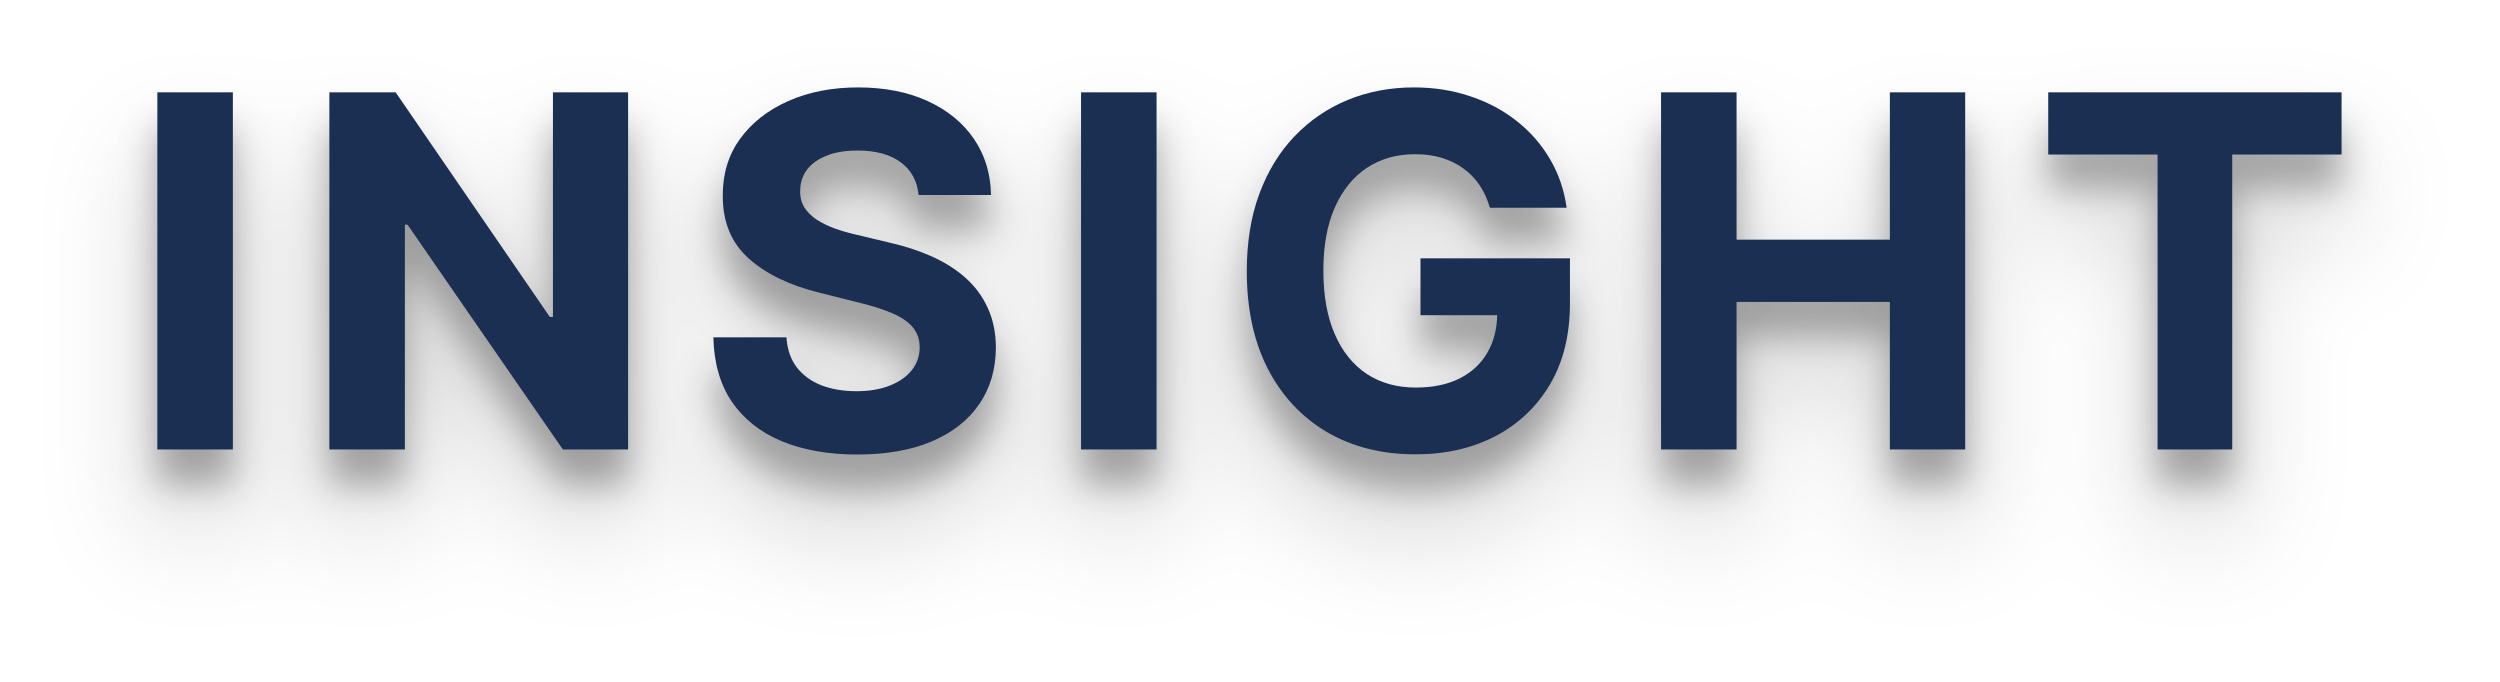
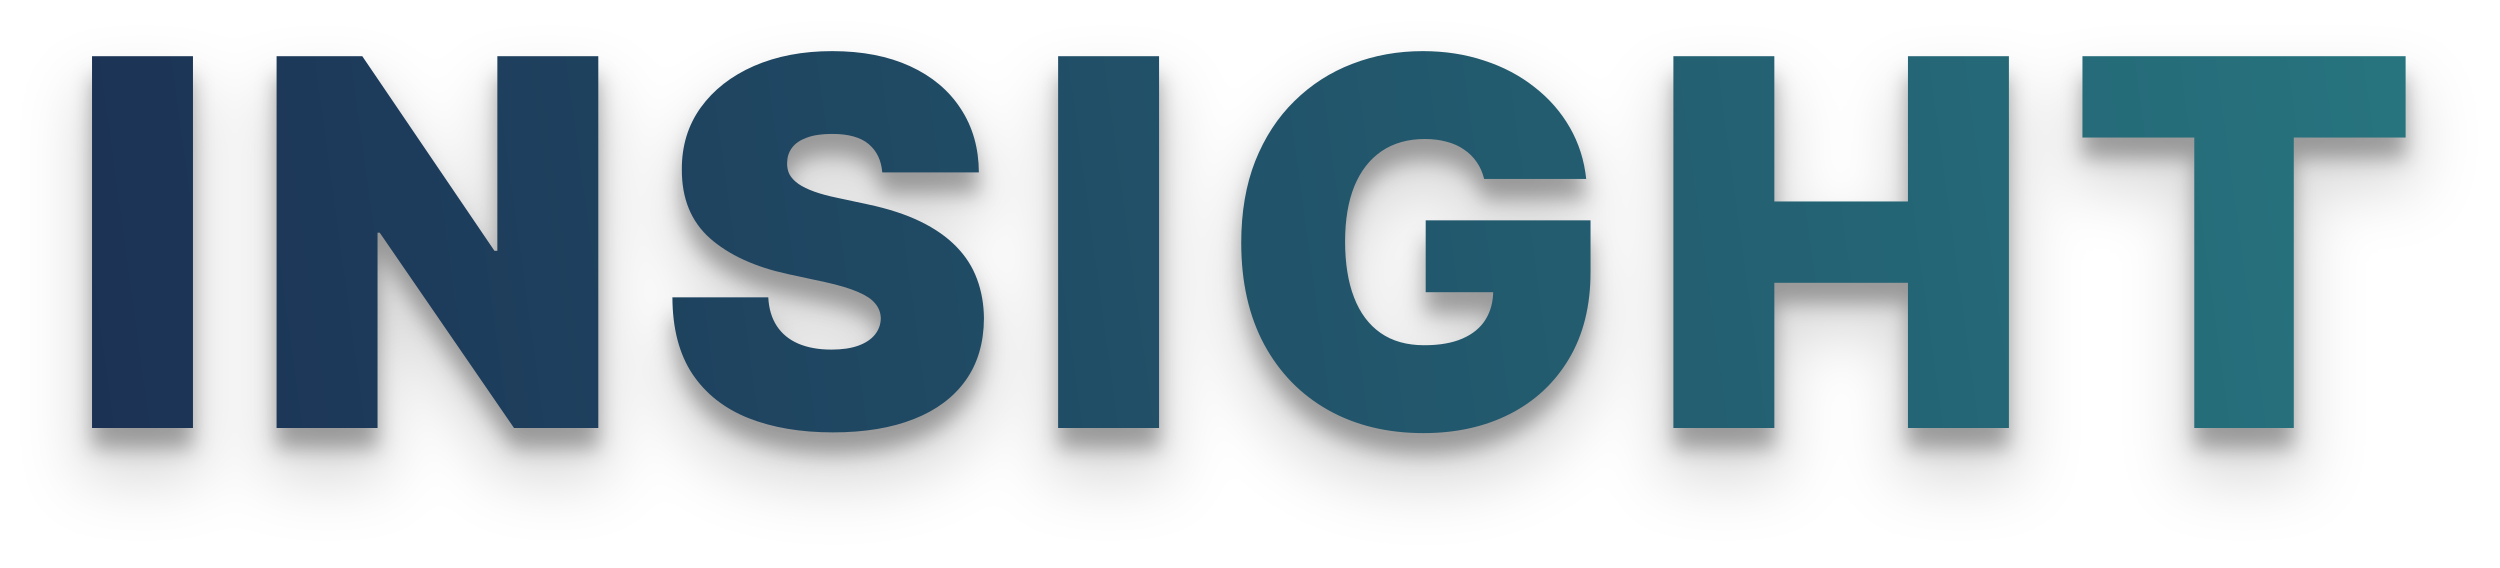
- <svg xmlns="http://www.w3.org/2000/svg" width="286" height="78" viewBox="0 0 286 78" fill="none">
+ <svg xmlns="http://www.w3.org/2000/svg" width="489" height="111" viewBox="0 0 489 111" fill="none">
  <g filter="url(#filter0_dd_471_4)">
-     <path d="M26.639 10.559V51.418H18V10.559H26.639ZM71.855 10.559V51.418H64.393L46.617 25.701H46.318V51.418H37.679V10.559H45.26L62.897 36.255H63.256V10.559H71.855ZM105.091 22.31C104.931 20.7 104.246 19.45 103.036 18.559C101.825 17.668 100.183 17.222 98.108 17.222C96.698 17.222 95.507 17.422 94.537 17.821C93.566 18.206 92.821 18.745 92.302 19.437C91.797 20.128 91.544 20.913 91.544 21.791C91.517 22.523 91.67 23.161 92.003 23.706C92.349 24.252 92.821 24.724 93.419 25.123C94.018 25.509 94.71 25.848 95.494 26.14C96.279 26.42 97.117 26.659 98.008 26.858L101.679 27.736C103.461 28.135 105.097 28.667 106.587 29.332C108.077 29.997 109.367 30.816 110.457 31.786C111.548 32.757 112.393 33.901 112.991 35.218C113.603 36.535 113.916 38.044 113.929 39.747C113.916 42.247 113.277 44.415 112.014 46.251C110.763 48.073 108.954 49.489 106.587 50.5C104.233 51.498 101.393 51.997 98.068 51.997C94.769 51.997 91.896 51.491 89.449 50.48C87.015 49.47 85.113 47.973 83.743 45.992C82.386 43.996 81.675 41.529 81.608 38.59H89.968C90.061 39.96 90.453 41.103 91.145 42.021C91.85 42.926 92.787 43.611 93.958 44.076C95.142 44.528 96.478 44.755 97.968 44.755C99.431 44.755 100.701 44.542 101.779 44.116C102.869 43.691 103.714 43.099 104.313 42.34C104.911 41.582 105.21 40.711 105.21 39.727C105.21 38.809 104.938 38.038 104.392 37.413C103.86 36.788 103.076 36.255 102.038 35.816C101.014 35.378 99.757 34.979 98.267 34.62L93.818 33.502C90.374 32.664 87.653 31.354 85.658 29.572C83.663 27.79 82.672 25.389 82.686 22.37C82.672 19.896 83.331 17.734 84.661 15.886C86.004 14.037 87.846 12.594 90.187 11.556C92.528 10.519 95.188 10 98.168 10C101.2 10 103.847 10.519 106.108 11.556C108.383 12.594 110.151 14.037 111.415 15.886C112.679 17.734 113.33 19.876 113.37 22.31H105.091ZM132.311 10.559V51.418H123.672V10.559H132.311ZM170.445 23.766C170.165 22.795 169.773 21.937 169.268 21.192C168.762 20.434 168.144 19.796 167.412 19.277C166.694 18.745 165.869 18.34 164.938 18.06C164.02 17.781 163.003 17.641 161.886 17.641C159.798 17.641 157.962 18.16 156.379 19.197C154.81 20.235 153.586 21.744 152.708 23.726C151.83 25.695 151.392 28.102 151.392 30.948C151.392 33.795 151.824 36.215 152.688 38.211C153.553 40.206 154.777 41.729 156.359 42.779C157.942 43.817 159.811 44.336 161.966 44.336C163.921 44.336 165.59 43.99 166.973 43.298C168.37 42.593 169.434 41.602 170.165 40.325C170.91 39.049 171.283 37.539 171.283 35.797L173.038 36.056H162.504V29.552H179.602V34.699C179.602 38.29 178.844 41.376 177.328 43.956C175.811 46.523 173.723 48.505 171.063 49.902C168.403 51.285 165.357 51.977 161.926 51.977C158.095 51.977 154.73 51.132 151.83 49.443C148.931 47.74 146.67 45.327 145.047 42.201C143.438 39.062 142.633 35.338 142.633 31.028C142.633 27.716 143.112 24.764 144.07 22.17C145.04 19.563 146.397 17.355 148.14 15.546C149.882 13.738 151.91 12.361 154.225 11.416C156.539 10.472 159.046 10 161.746 10C164.06 10 166.215 10.339 168.21 11.018C170.205 11.682 171.974 12.627 173.517 13.851C175.073 15.074 176.343 16.531 177.328 18.22C178.312 19.896 178.944 21.744 179.223 23.766H170.445ZM190.024 51.418V10.559H198.663V27.417H216.2V10.559H224.818V51.418H216.2V34.54H198.663V51.418H190.024ZM234.317 17.681V10.559H267.875V17.681H255.366V51.418H246.827V17.681H234.317Z" fill="#1B2F53" />
+     <path d="M37.744 10.994V83.722H18V10.994H37.744ZM117.028 10.994V83.722H100.55L74.272 45.511H73.846V83.722H54.102V10.994H70.863L96.715 49.062H97.283V10.994H117.028ZM172.572 33.722C172.382 31.354 171.495 29.508 169.908 28.182C168.346 26.856 165.967 26.193 162.771 26.193C160.735 26.193 159.066 26.442 157.763 26.939C156.485 27.412 155.538 28.063 154.923 28.892C154.307 29.721 153.987 30.668 153.964 31.733C153.916 32.609 154.07 33.402 154.425 34.112C154.804 34.799 155.396 35.426 156.201 35.994C157.006 36.539 158.036 37.036 159.29 37.486C160.545 37.936 162.037 38.338 163.765 38.693L169.731 39.972C173.755 40.824 177.2 41.948 180.065 43.345C182.929 44.742 185.273 46.387 187.096 48.281C188.919 50.151 190.256 52.258 191.109 54.602C191.985 56.946 192.434 59.503 192.458 62.273C192.434 67.055 191.239 71.103 188.871 74.418C186.504 77.732 183.119 80.253 178.715 81.981C174.335 83.71 169.068 84.574 162.913 84.574C156.592 84.574 151.076 83.639 146.364 81.768C141.677 79.898 138.031 77.022 135.427 73.139C132.846 69.233 131.544 64.238 131.521 58.153H150.271C150.389 60.379 150.945 62.249 151.94 63.764C152.934 65.279 154.331 66.427 156.13 67.209C157.953 67.99 160.119 68.381 162.629 68.381C164.736 68.381 166.499 68.12 167.92 67.599C169.34 67.079 170.417 66.356 171.151 65.433C171.885 64.51 172.264 63.456 172.288 62.273C172.264 61.16 171.897 60.189 171.187 59.361C170.5 58.508 169.364 57.751 167.778 57.088C166.192 56.401 164.049 55.762 161.35 55.17L154.106 53.608C147.666 52.211 142.588 49.879 138.871 46.612C135.178 43.322 133.344 38.835 133.367 33.153C133.344 28.537 134.575 24.5 137.06 21.044C139.57 17.564 143.038 14.853 147.465 12.912C151.916 10.971 157.018 10 162.771 10C168.642 10 173.72 10.982 178.005 12.947C182.29 14.912 185.593 17.682 187.913 21.257C190.256 24.808 191.44 28.963 191.464 33.722H172.572ZM226.713 10.994V83.722H206.969V10.994H226.713ZM290.3 35C289.993 33.745 289.507 32.644 288.844 31.697C288.182 30.727 287.353 29.91 286.359 29.247C285.388 28.561 284.252 28.052 282.95 27.72C281.671 27.365 280.263 27.188 278.724 27.188C275.409 27.188 272.58 27.981 270.237 29.567C267.916 31.153 266.141 33.438 264.91 36.42C263.702 39.403 263.099 43.002 263.099 47.216C263.099 51.477 263.679 55.123 264.839 58.153C265.999 61.184 267.727 63.504 270.023 65.114C272.32 66.724 275.173 67.528 278.582 67.528C281.588 67.528 284.086 67.09 286.075 66.215C288.087 65.338 289.59 64.096 290.585 62.486C291.579 60.876 292.076 58.982 292.076 56.804L295.485 57.159H278.866V43.097H311.11V53.182C311.11 59.811 309.701 65.481 306.884 70.192C304.091 74.879 300.232 78.478 295.308 80.987C290.407 83.473 284.784 84.716 278.44 84.716C271.361 84.716 265.147 83.213 259.796 80.206C254.446 77.199 250.267 72.914 247.261 67.351C244.278 61.787 242.786 55.17 242.786 47.5C242.786 41.487 243.698 36.16 245.521 31.52C247.367 26.88 249.924 22.962 253.191 19.766C256.458 16.546 260.234 14.119 264.519 12.486C268.804 10.829 273.397 10 278.298 10C282.606 10 286.607 10.616 290.3 11.847C294.017 13.054 297.296 14.782 300.137 17.031C303.002 19.257 305.31 21.896 307.062 24.95C308.814 28.004 309.879 31.354 310.258 35H290.3ZM327.316 83.722V10.994H347.061V39.403H373.197V10.994H392.941V83.722H373.197V55.312H347.061V83.722H327.316ZM407.328 26.903V10.994H470.538V26.903H448.663V83.722H429.203V26.903H407.328Z" fill="url(#paint0_linear_471_4)" />
  </g>
  <defs>
-     <filter id="filter0_dd_471_4" x="0" y="0" width="285.875" height="77.997" filterUnits="userSpaceOnUse" color-interpolation-filters="sRGB">
+     <filter id="filter0_dd_471_4" x="0" y="0" width="488.538" height="110.716" filterUnits="userSpaceOnUse" color-interpolation-filters="sRGB">
      <feFlood flood-opacity="0" result="BackgroundImageFix" />
      <feColorMatrix in="SourceAlpha" type="matrix" values="0 0 0 0 0 0 0 0 0 0 0 0 0 0 0 0 0 0 127 0" result="hardAlpha" />
      <feOffset dy="4" />
      <feGaussianBlur stdDeviation="2" />
      <feColorMatrix type="matrix" values="0 0 0 0 0 0 0 0 0 0 0 0 0 0 0 0 0 0 0.3 0" />
      <feBlend mode="normal" in2="BackgroundImageFix" result="effect1_dropShadow_471_4" />
      <feColorMatrix in="SourceAlpha" type="matrix" values="0 0 0 0 0 0 0 0 0 0 0 0 0 0 0 0 0 0 127 0" result="hardAlpha" />
      <feMorphology radius="6" operator="dilate" in="SourceAlpha" result="effect2_dropShadow_471_4" />
      <feOffset dy="8" />
      <feGaussianBlur stdDeviation="6" />
      <feColorMatrix type="matrix" values="0 0 0 0 0 0 0 0 0 0 0 0 0 0 0 0 0 0 0.15 0" />
      <feBlend mode="normal" in2="effect1_dropShadow_471_4" result="effect2_dropShadow_471_4" />
      <feBlend mode="normal" in="SourceGraphic" in2="effect2_dropShadow_471_4" result="shape" />
    </filter>
+     <linearGradient id="paint0_linear_471_4" x1="-2.203" y1="83.722" x2="479.797" y2="17.722" gradientUnits="userSpaceOnUse">
+       <stop stop-color="#1B2F53" />
+       <stop offset="1" stop-color="#27757F" />
+     </linearGradient>
  </defs>
</svg>
